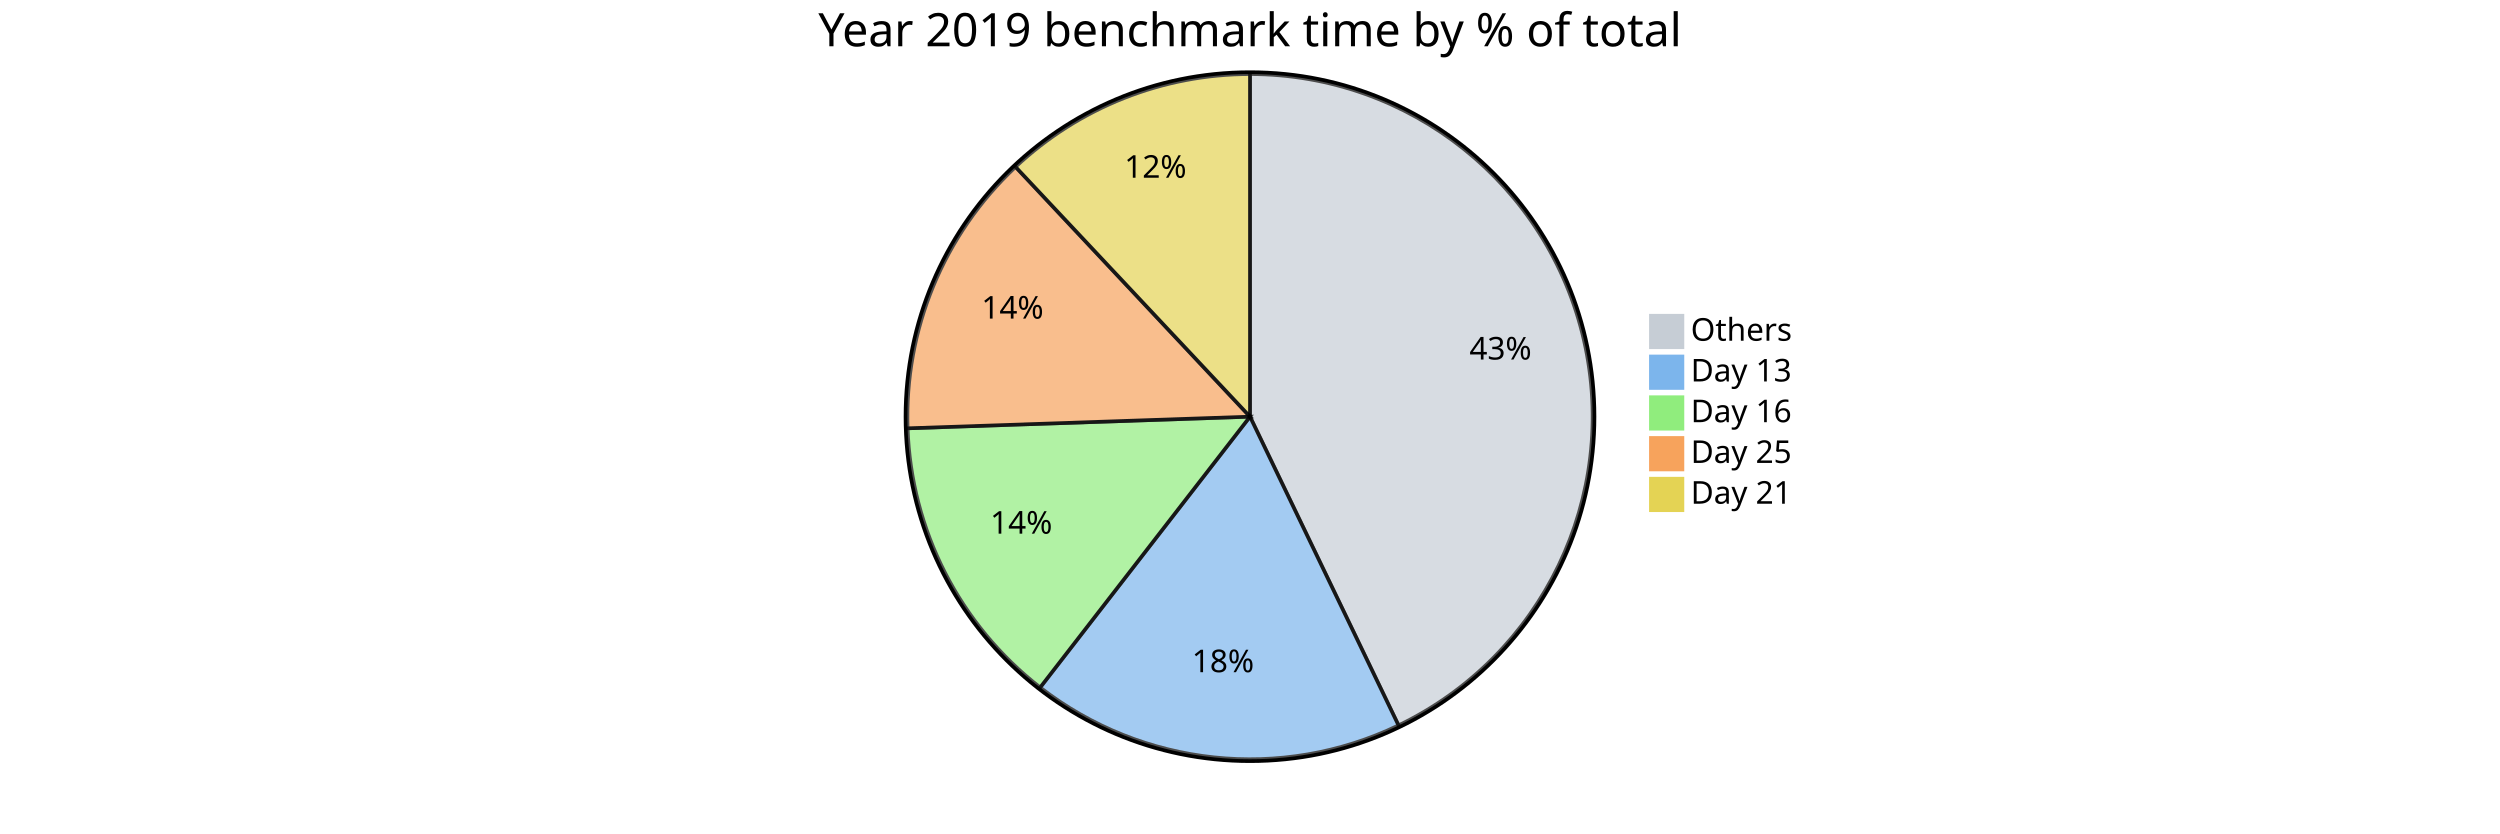
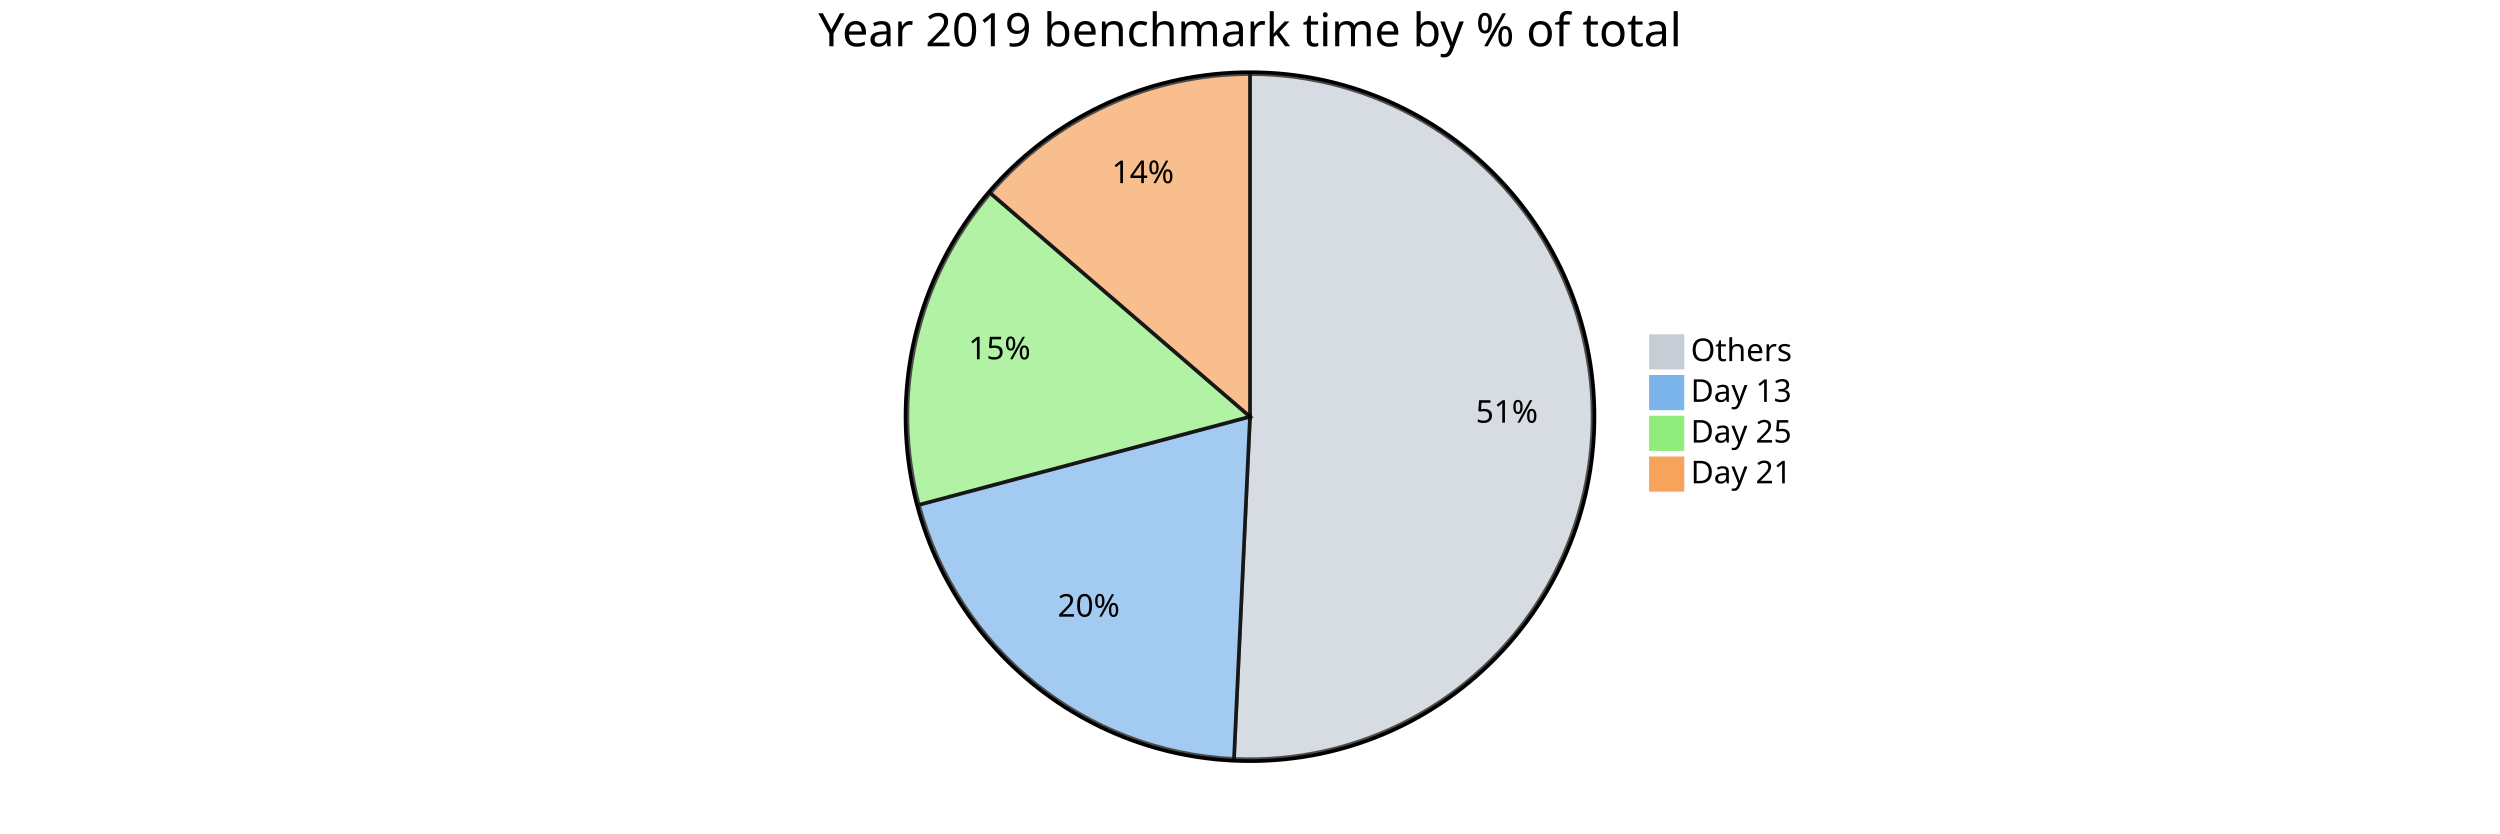
<svg xmlns="http://www.w3.org/2000/svg" viewBox="0 0 1350 450" preserveAspectRatio="xMidYMin">
  <style>
		text {font-family:sans-serif;font-size:17px;}
		.pieOuterCircle {stroke:black;stroke-width:2px;fill:none;}
		.pieCircle {stroke:black;stroke-width:2px;opacity:0.7;}
		.slice {text-anchor:middle;}
		.pieTitleText {text-anchor:middle;font-size:25px;}
	</style>
  <g transform="translate(675,225)">
    <circle class="pieOuterCircle" cx="0" cy="0" r="186" />
-     <path class="pieCircle" d="M0,-185A185,185,0,0,1,80.215,166.705L0,0Z" fill="#c6cdd5" />
-     <path class="pieCircle" d="M80.215,166.705A185,185,0,0,1,-113.311,146.238L0,0Z" fill="#7cb5ec" />
-     <path class="pieCircle" d="M-113.311,146.238A185,185,0,0,1,-184.893,6.288L0,0Z" fill="#90ed7d" />
-     <path class="pieCircle" d="M-184.893,6.288A185,185,0,0,1,-126.612,-134.887L0,0Z" fill="#f7a35c" />
-     <path class="pieCircle" d="M-126.612,-134.887A185,185,0,0,1,0,-185L0,0Z" fill="#e4d354" />
-     <text class="slice" style="text-anchor: middle;" transform="translate(135.2762,-30.85303)">43%</text>
-     <text class="slice" style="text-anchor: middle;" transform="translate(-14.59238,137.9805)">18%</text>
-     <text class="slice" style="text-anchor: middle;" transform="translate(-123.5292,63.18316)">14%</text>
-     <text class="slice" style="text-anchor: middle;" transform="translate(-128.251,-52.94577)">14%</text>
-     <text class="slice" style="text-anchor: middle;" transform="translate(-51.06334,-129.012)">12%</text>
+     <path class="pieCircle" d="M0,-185A185,185,0,1,1,-8.646,184.798L0,0Z" fill="#c6cdd5" />
+     <path class="pieCircle" d="M-8.646,184.798A185,185,0,0,1,-178.772,47.598L0,0Z" fill="#7cb5ec" />
+     <path class="pieCircle" d="M-178.772,47.598A185,185,0,0,1,-140.203,-120.698L0,0Z" fill="#90ed7d" />
+     <path class="pieCircle" d="M-140.203,-120.698A185,185,0,0,1,0,-185L0,0Z" fill="#f7a35c" />
+     <text class="slice" style="text-anchor: middle;" transform="translate(138.7121,3.243084)">51%</text>
+     <text class="slice" style="text-anchor: middle;" transform="translate(-87.10105,108.0045)">20%</text>
+     <text class="slice" style="text-anchor: middle;" transform="translate(-135.244,-30.9939)">15%</text>
+     <text class="slice" style="text-anchor: middle;" transform="translate(-57.84212,-126.1184)">14%</text>
    <text class="pieTitleText" x="0" y="-200">Year 2019 benchmark time by % of total</text>
-     <g transform="translate(216,-55)">
+     <g transform="translate(216,-44)">
      <rect height="18" style="fill: rgb(198, 205, 213); stroke: rgb(198, 205, 213);" width="18" />
      <text x="22" y="14">Others</text>
    </g>
-     <g transform="translate(216,-33)">
+     <g transform="translate(216,-22)">
      <rect height="18" style="fill: rgb(124, 181, 236); stroke: rgb(124, 181, 236);" width="18" />
      <text x="22" y="14">Day 13</text>
    </g>
-     <g transform="translate(216,-11)">
+     <g transform="translate(216,0)">
      <rect height="18" style="fill: rgb(144, 237, 125); stroke: rgb(144, 237, 125);" width="18" />
-       <text x="22" y="14">Day 16</text>
-     </g>
-     <g transform="translate(216,11)">
-       <rect height="18" style="fill: rgb(247, 163, 92); stroke: rgb(247, 163, 92);" width="18" />
      <text x="22" y="14">Day 25</text>
    </g>
-     <g transform="translate(216,33)">
-       <rect height="18" style="fill: rgb(228, 211, 84); stroke: rgb(228, 211, 84);" width="18" />
+     <g transform="translate(216,22)">
+       <rect height="18" style="fill: rgb(247, 163, 92); stroke: rgb(247, 163, 92);" width="18" />
      <text x="22" y="14">Day 21</text>
    </g>
  </g>
</svg>
